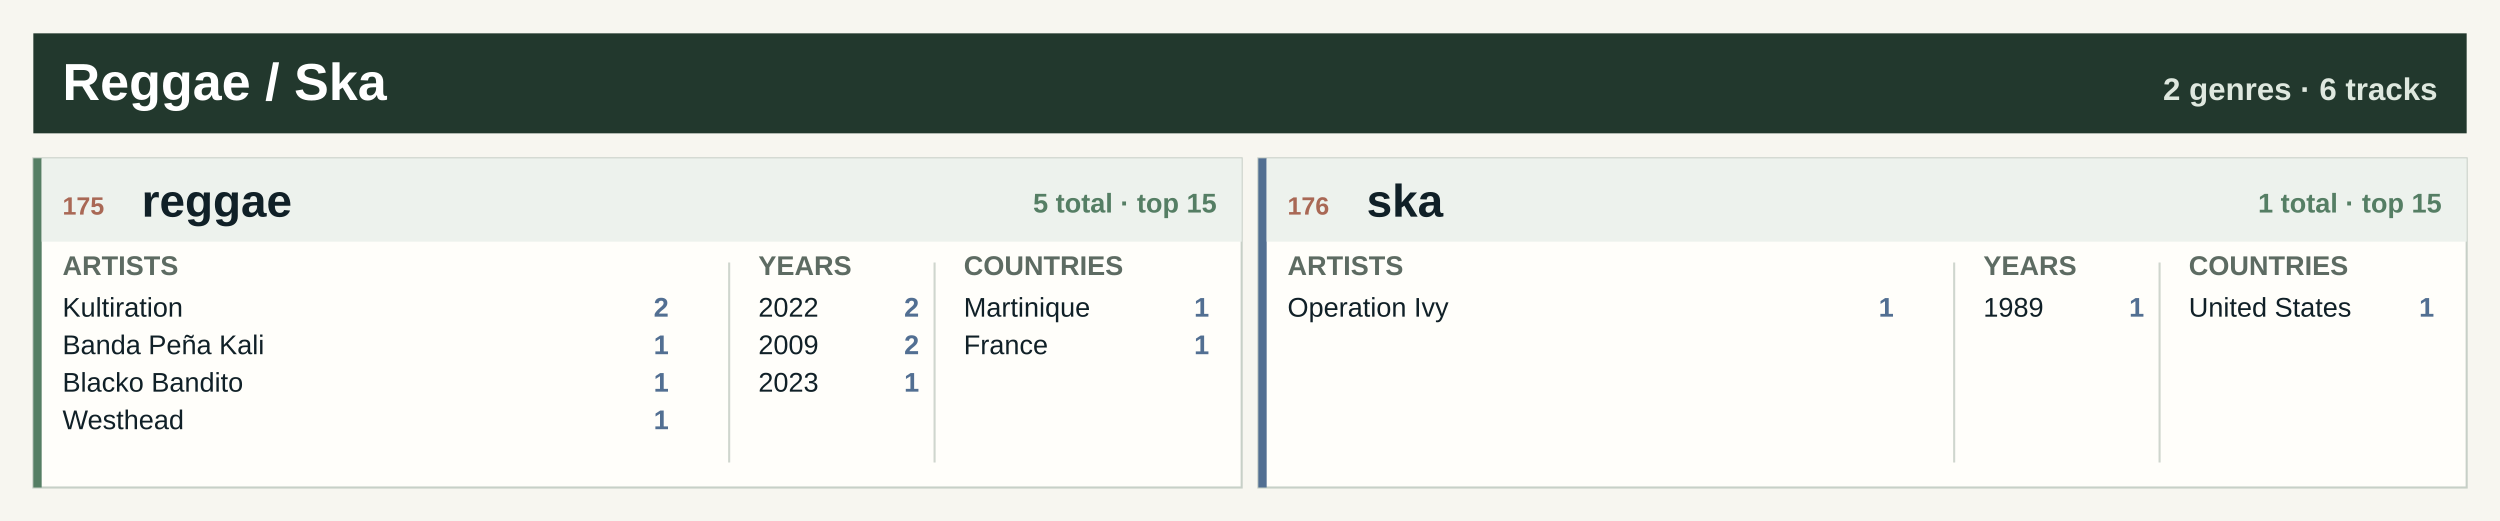
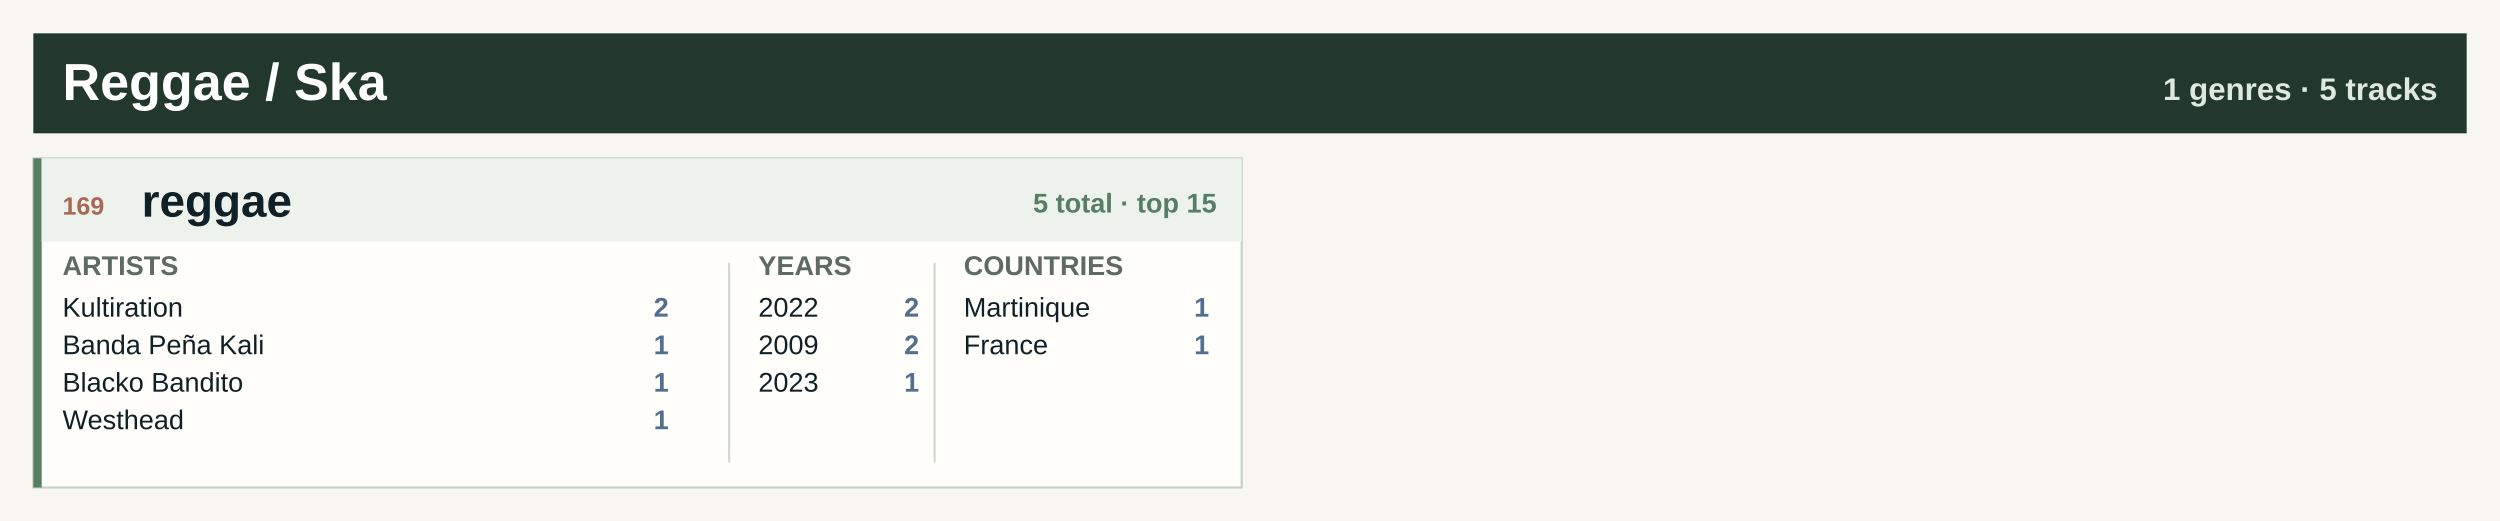
<svg xmlns="http://www.w3.org/2000/svg" width="1200" height="250" viewBox="0 0 1200 250" role="img" aria-label="Reggae / Ska genre atlas">
  <rect width="1200" height="250" fill="#f7f6f0" />
  <rect x="16" y="16" width="1168" height="48" fill="#22382d" />
  <text x="30.0" y="48.0" font-family="Segoe UI, Arial, sans-serif" font-size="25" font-weight="800" fill="#ffffff" text-anchor="start">Reggae / Ska</text>
-   <text x="1170.0" y="48.0" font-family="Segoe UI, Arial, sans-serif" font-size="15" font-weight="800" fill="#dfe8df" text-anchor="end">2 genres · 6 tracks</text>
+   <text x="1170.0" y="48.0" font-family="Segoe UI, Arial, sans-serif" font-size="15" font-weight="800" fill="#dfe8df" text-anchor="end">1 genres · 5 tracks</text>
  <rect x="16.0" y="76.0" width="580.0" height="158" fill="#fffefa" stroke="#c7d0c7" />
  <rect x="16.0" y="76.0" width="4" height="158" fill="#557e64" />
  <rect x="20.0" y="76.0" width="576.0" height="40" fill="#edf2ed" />
-   <text x="30.0" y="103.0" font-family="Segoe UI, Arial, sans-serif" font-size="12" font-weight="800" fill="#a96855" text-anchor="start">175</text>
+   <text x="30.0" y="103.0" font-family="Segoe UI, Arial, sans-serif" font-size="12" font-weight="800" fill="#a96855" text-anchor="start">169</text>
  <text x="68.0" y="104.0" font-family="Segoe UI, Arial, sans-serif" font-size="22" font-weight="800" fill="#102027" text-anchor="start">reggae</text>
  <text x="584.0" y="102.0" font-family="Segoe UI, Arial, sans-serif" font-size="13" font-weight="800" fill="#557e64" text-anchor="end">5 total · top 15</text>
  <text x="30.0" y="132.0" font-family="Segoe UI, Arial, sans-serif" font-size="13" font-weight="800" fill="#5d6b62" text-anchor="start">ARTISTS</text>
  <text x="364.0" y="132.0" font-family="Segoe UI, Arial, sans-serif" font-size="13" font-weight="800" fill="#5d6b62" text-anchor="start">YEARS</text>
  <text x="462.6" y="132.0" font-family="Segoe UI, Arial, sans-serif" font-size="13" font-weight="800" fill="#5d6b62" text-anchor="start">COUNTRIES</text>
  <line x1="350.0" y1="126.0" x2="350.0" y2="222.0" stroke="#cfd6ce" />
  <line x1="448.6" y1="126.0" x2="448.6" y2="222.0" stroke="#cfd6ce" />
  <text x="30.0" y="152.0" font-family="Segoe UI, Arial, sans-serif" font-size="13" font-weight="400" fill="#102027" text-anchor="start">Kultiration</text>
  <text x="321.0" y="152.0" font-family="Segoe UI, Arial, sans-serif" font-size="13" font-weight="800" fill="#526f92" text-anchor="end">2</text>
  <text x="30.0" y="170.0" font-family="Segoe UI, Arial, sans-serif" font-size="13" font-weight="400" fill="#102027" text-anchor="start">Banda Peña Kali</text>
  <text x="321.0" y="170.0" font-family="Segoe UI, Arial, sans-serif" font-size="13" font-weight="800" fill="#526f92" text-anchor="end">1</text>
  <text x="30.0" y="188.0" font-family="Segoe UI, Arial, sans-serif" font-size="13" font-weight="400" fill="#102027" text-anchor="start">Blacko Bandito</text>
  <text x="321.0" y="188.0" font-family="Segoe UI, Arial, sans-serif" font-size="13" font-weight="800" fill="#526f92" text-anchor="end">1</text>
  <text x="30.0" y="206.0" font-family="Segoe UI, Arial, sans-serif" font-size="13" font-weight="400" fill="#102027" text-anchor="start">Westhead</text>
  <text x="321.0" y="206.0" font-family="Segoe UI, Arial, sans-serif" font-size="13" font-weight="800" fill="#526f92" text-anchor="end">1</text>
  <text x="364.0" y="152.0" font-family="Segoe UI, Arial, sans-serif" font-size="13" font-weight="400" fill="#102027" text-anchor="start">2022</text>
  <text x="441.2" y="152.0" font-family="Segoe UI, Arial, sans-serif" font-size="13" font-weight="800" fill="#526f92" text-anchor="end">2</text>
  <text x="364.0" y="170.0" font-family="Segoe UI, Arial, sans-serif" font-size="13" font-weight="400" fill="#102027" text-anchor="start">2009</text>
  <text x="441.2" y="170.0" font-family="Segoe UI, Arial, sans-serif" font-size="13" font-weight="800" fill="#526f92" text-anchor="end">2</text>
  <text x="364.0" y="188.0" font-family="Segoe UI, Arial, sans-serif" font-size="13" font-weight="400" fill="#102027" text-anchor="start">2023</text>
  <text x="441.2" y="188.0" font-family="Segoe UI, Arial, sans-serif" font-size="13" font-weight="800" fill="#526f92" text-anchor="end">1</text>
  <text x="462.6" y="152.0" font-family="Segoe UI, Arial, sans-serif" font-size="13" font-weight="400" fill="#102027" text-anchor="start">Martinique</text>
  <text x="580.4" y="152.0" font-family="Segoe UI, Arial, sans-serif" font-size="13" font-weight="800" fill="#526f92" text-anchor="end">1</text>
  <text x="462.6" y="170.0" font-family="Segoe UI, Arial, sans-serif" font-size="13" font-weight="400" fill="#102027" text-anchor="start">France</text>
  <text x="580.4" y="170.0" font-family="Segoe UI, Arial, sans-serif" font-size="13" font-weight="800" fill="#526f92" text-anchor="end">1</text>
-   <rect x="604.0" y="76.0" width="580.0" height="158" fill="#fffefa" stroke="#c7d0c7" />
-   <rect x="604.0" y="76.0" width="4" height="158" fill="#526f92" />
-   <rect x="608.0" y="76.0" width="576.0" height="40" fill="#edf2ed" />
-   <text x="618.0" y="103.0" font-family="Segoe UI, Arial, sans-serif" font-size="12" font-weight="800" fill="#a96855" text-anchor="start">176</text>
-   <text x="656.0" y="104.0" font-family="Segoe UI, Arial, sans-serif" font-size="22" font-weight="800" fill="#102027" text-anchor="start">ska</text>
-   <text x="1172.0" y="102.0" font-family="Segoe UI, Arial, sans-serif" font-size="13" font-weight="800" fill="#557e64" text-anchor="end">1 total · top 15</text>
-   <text x="618.0" y="132.0" font-family="Segoe UI, Arial, sans-serif" font-size="13" font-weight="800" fill="#5d6b62" text-anchor="start">ARTISTS</text>
-   <text x="952.0" y="132.0" font-family="Segoe UI, Arial, sans-serif" font-size="13" font-weight="800" fill="#5d6b62" text-anchor="start">YEARS</text>
-   <text x="1050.6" y="132.0" font-family="Segoe UI, Arial, sans-serif" font-size="13" font-weight="800" fill="#5d6b62" text-anchor="start">COUNTRIES</text>
-   <line x1="938.0" y1="126.0" x2="938.0" y2="222.0" stroke="#cfd6ce" />
-   <line x1="1036.6" y1="126.0" x2="1036.6" y2="222.0" stroke="#cfd6ce" />
-   <text x="618.0" y="152.0" font-family="Segoe UI, Arial, sans-serif" font-size="13" font-weight="400" fill="#102027" text-anchor="start">Operation Ivy</text>
-   <text x="909.0" y="152.0" font-family="Segoe UI, Arial, sans-serif" font-size="13" font-weight="800" fill="#526f92" text-anchor="end">1</text>
-   <text x="952.0" y="152.0" font-family="Segoe UI, Arial, sans-serif" font-size="13" font-weight="400" fill="#102027" text-anchor="start">1989</text>
-   <text x="1029.2" y="152.0" font-family="Segoe UI, Arial, sans-serif" font-size="13" font-weight="800" fill="#526f92" text-anchor="end">1</text>
-   <text x="1050.6" y="152.0" font-family="Segoe UI, Arial, sans-serif" font-size="13" font-weight="400" fill="#102027" text-anchor="start">United States</text>
-   <text x="1168.4" y="152.0" font-family="Segoe UI, Arial, sans-serif" font-size="13" font-weight="800" fill="#526f92" text-anchor="end">1</text>
</svg>
